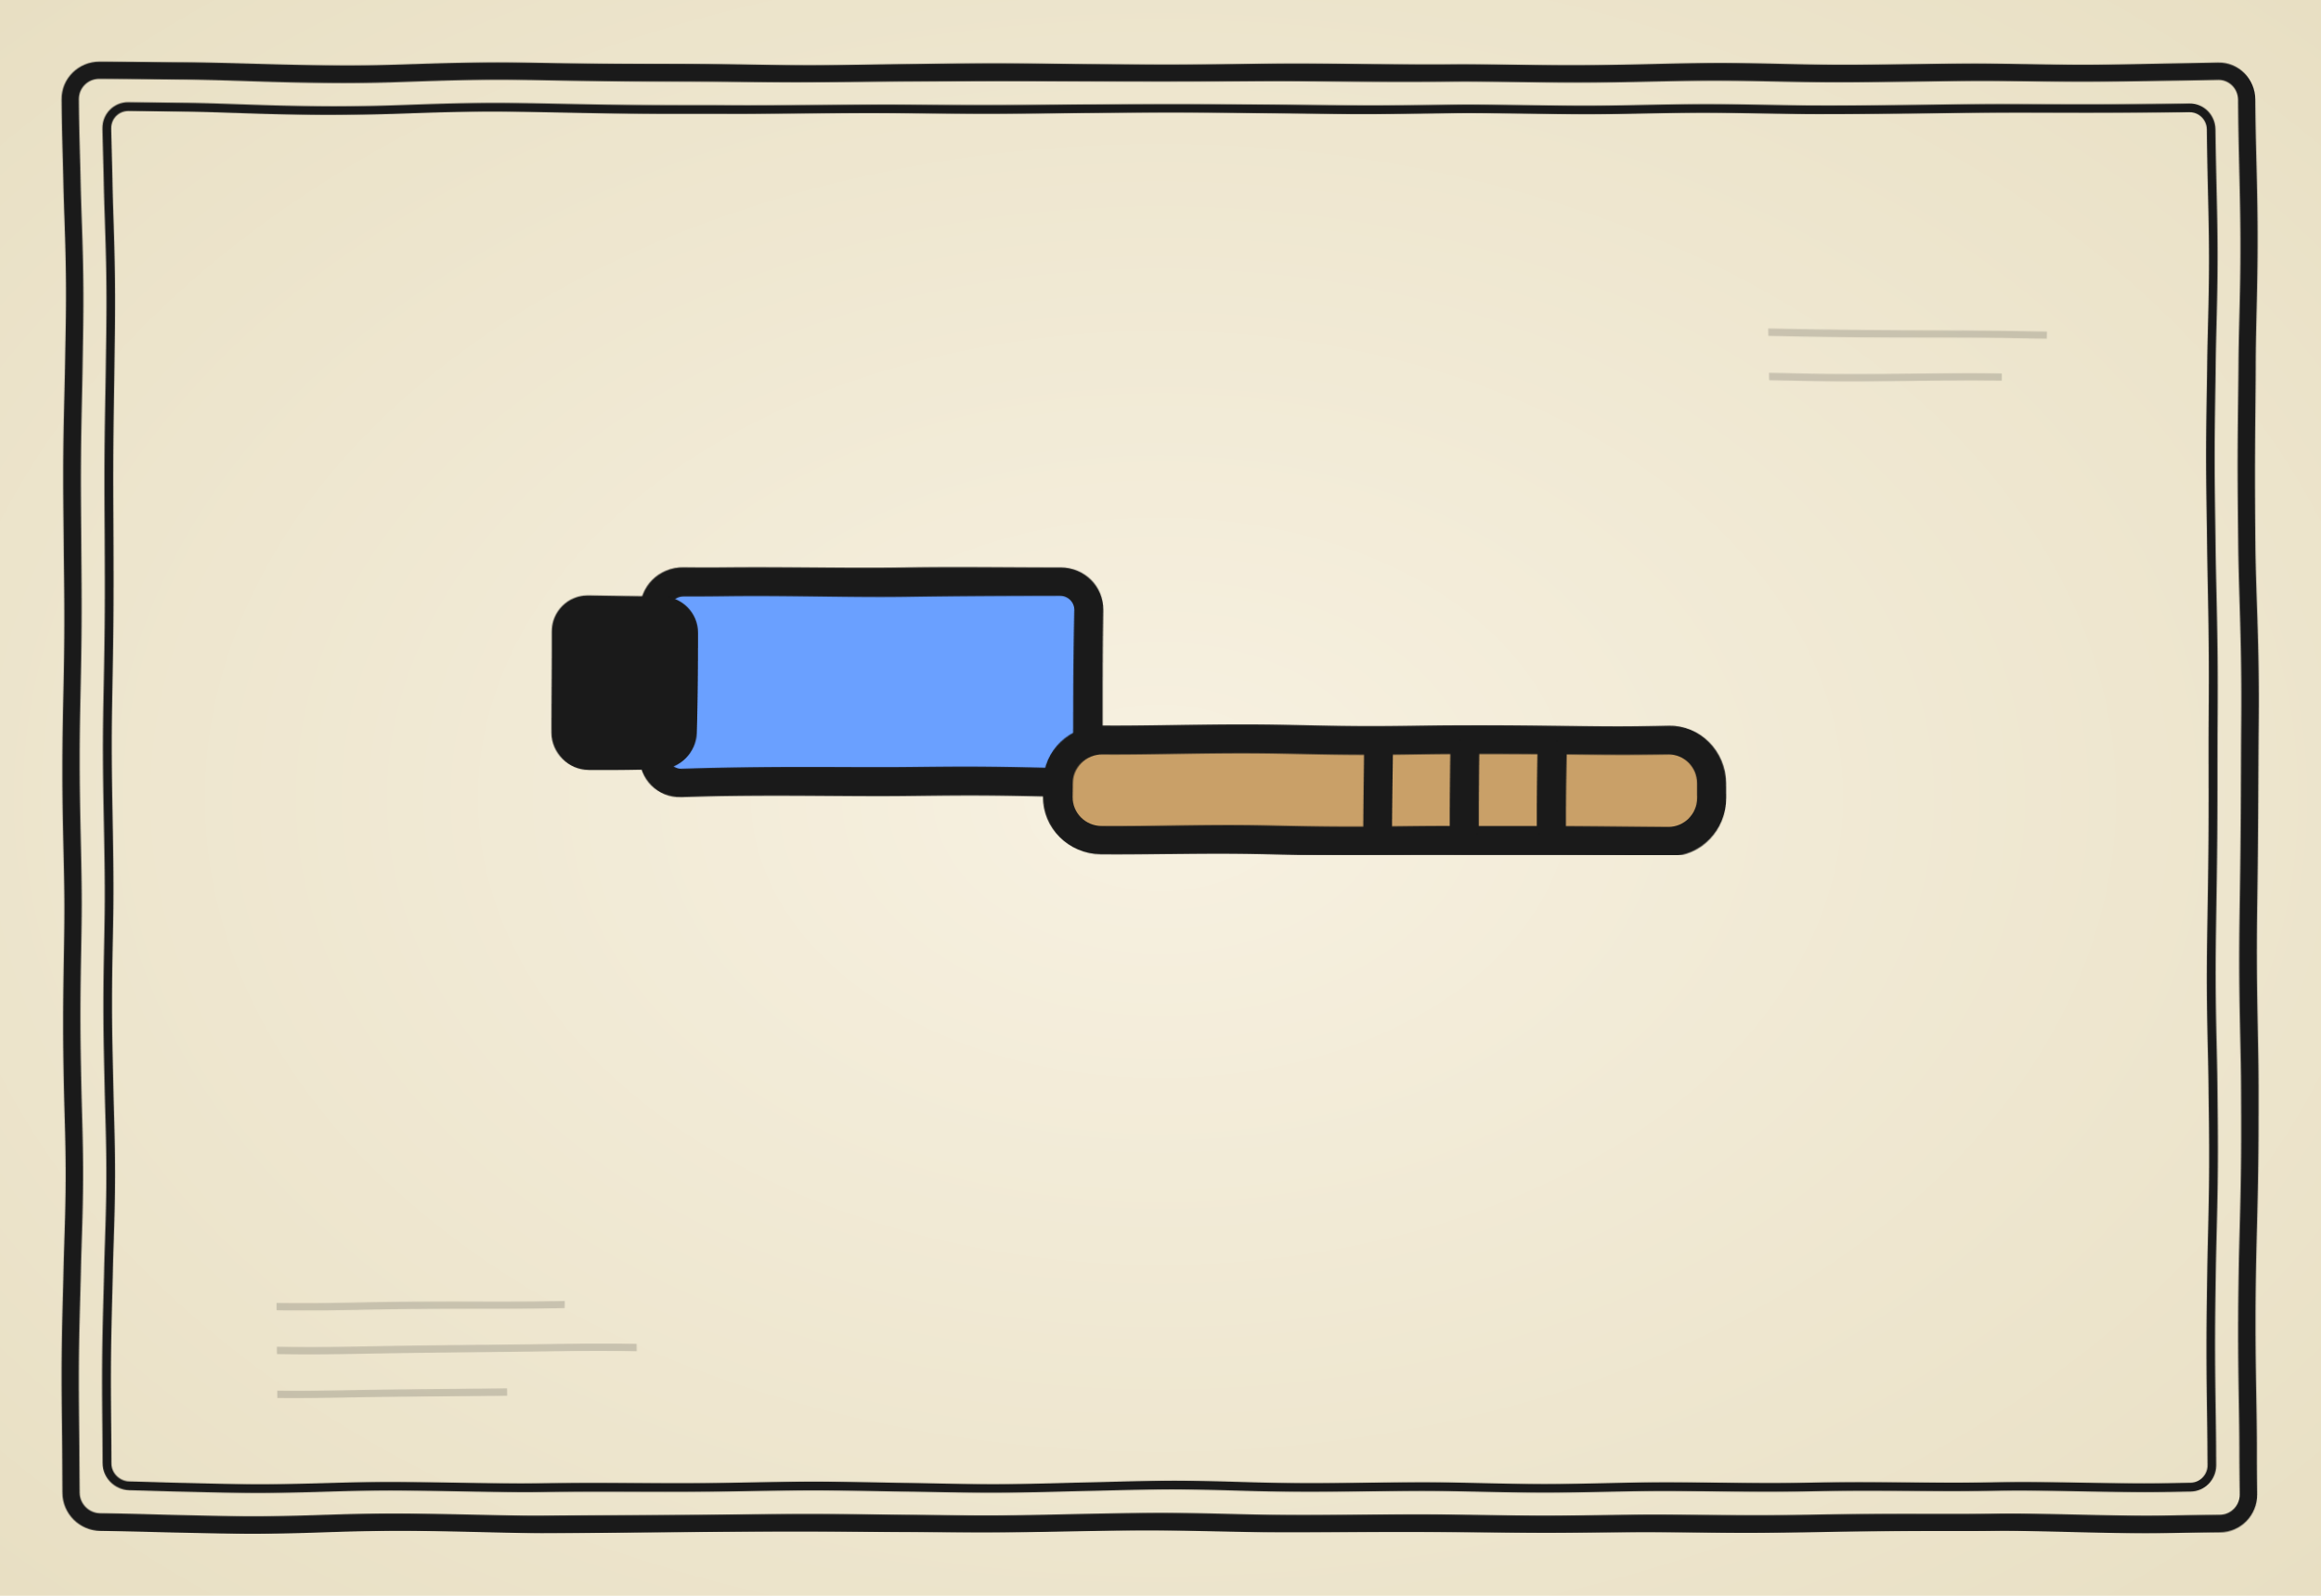
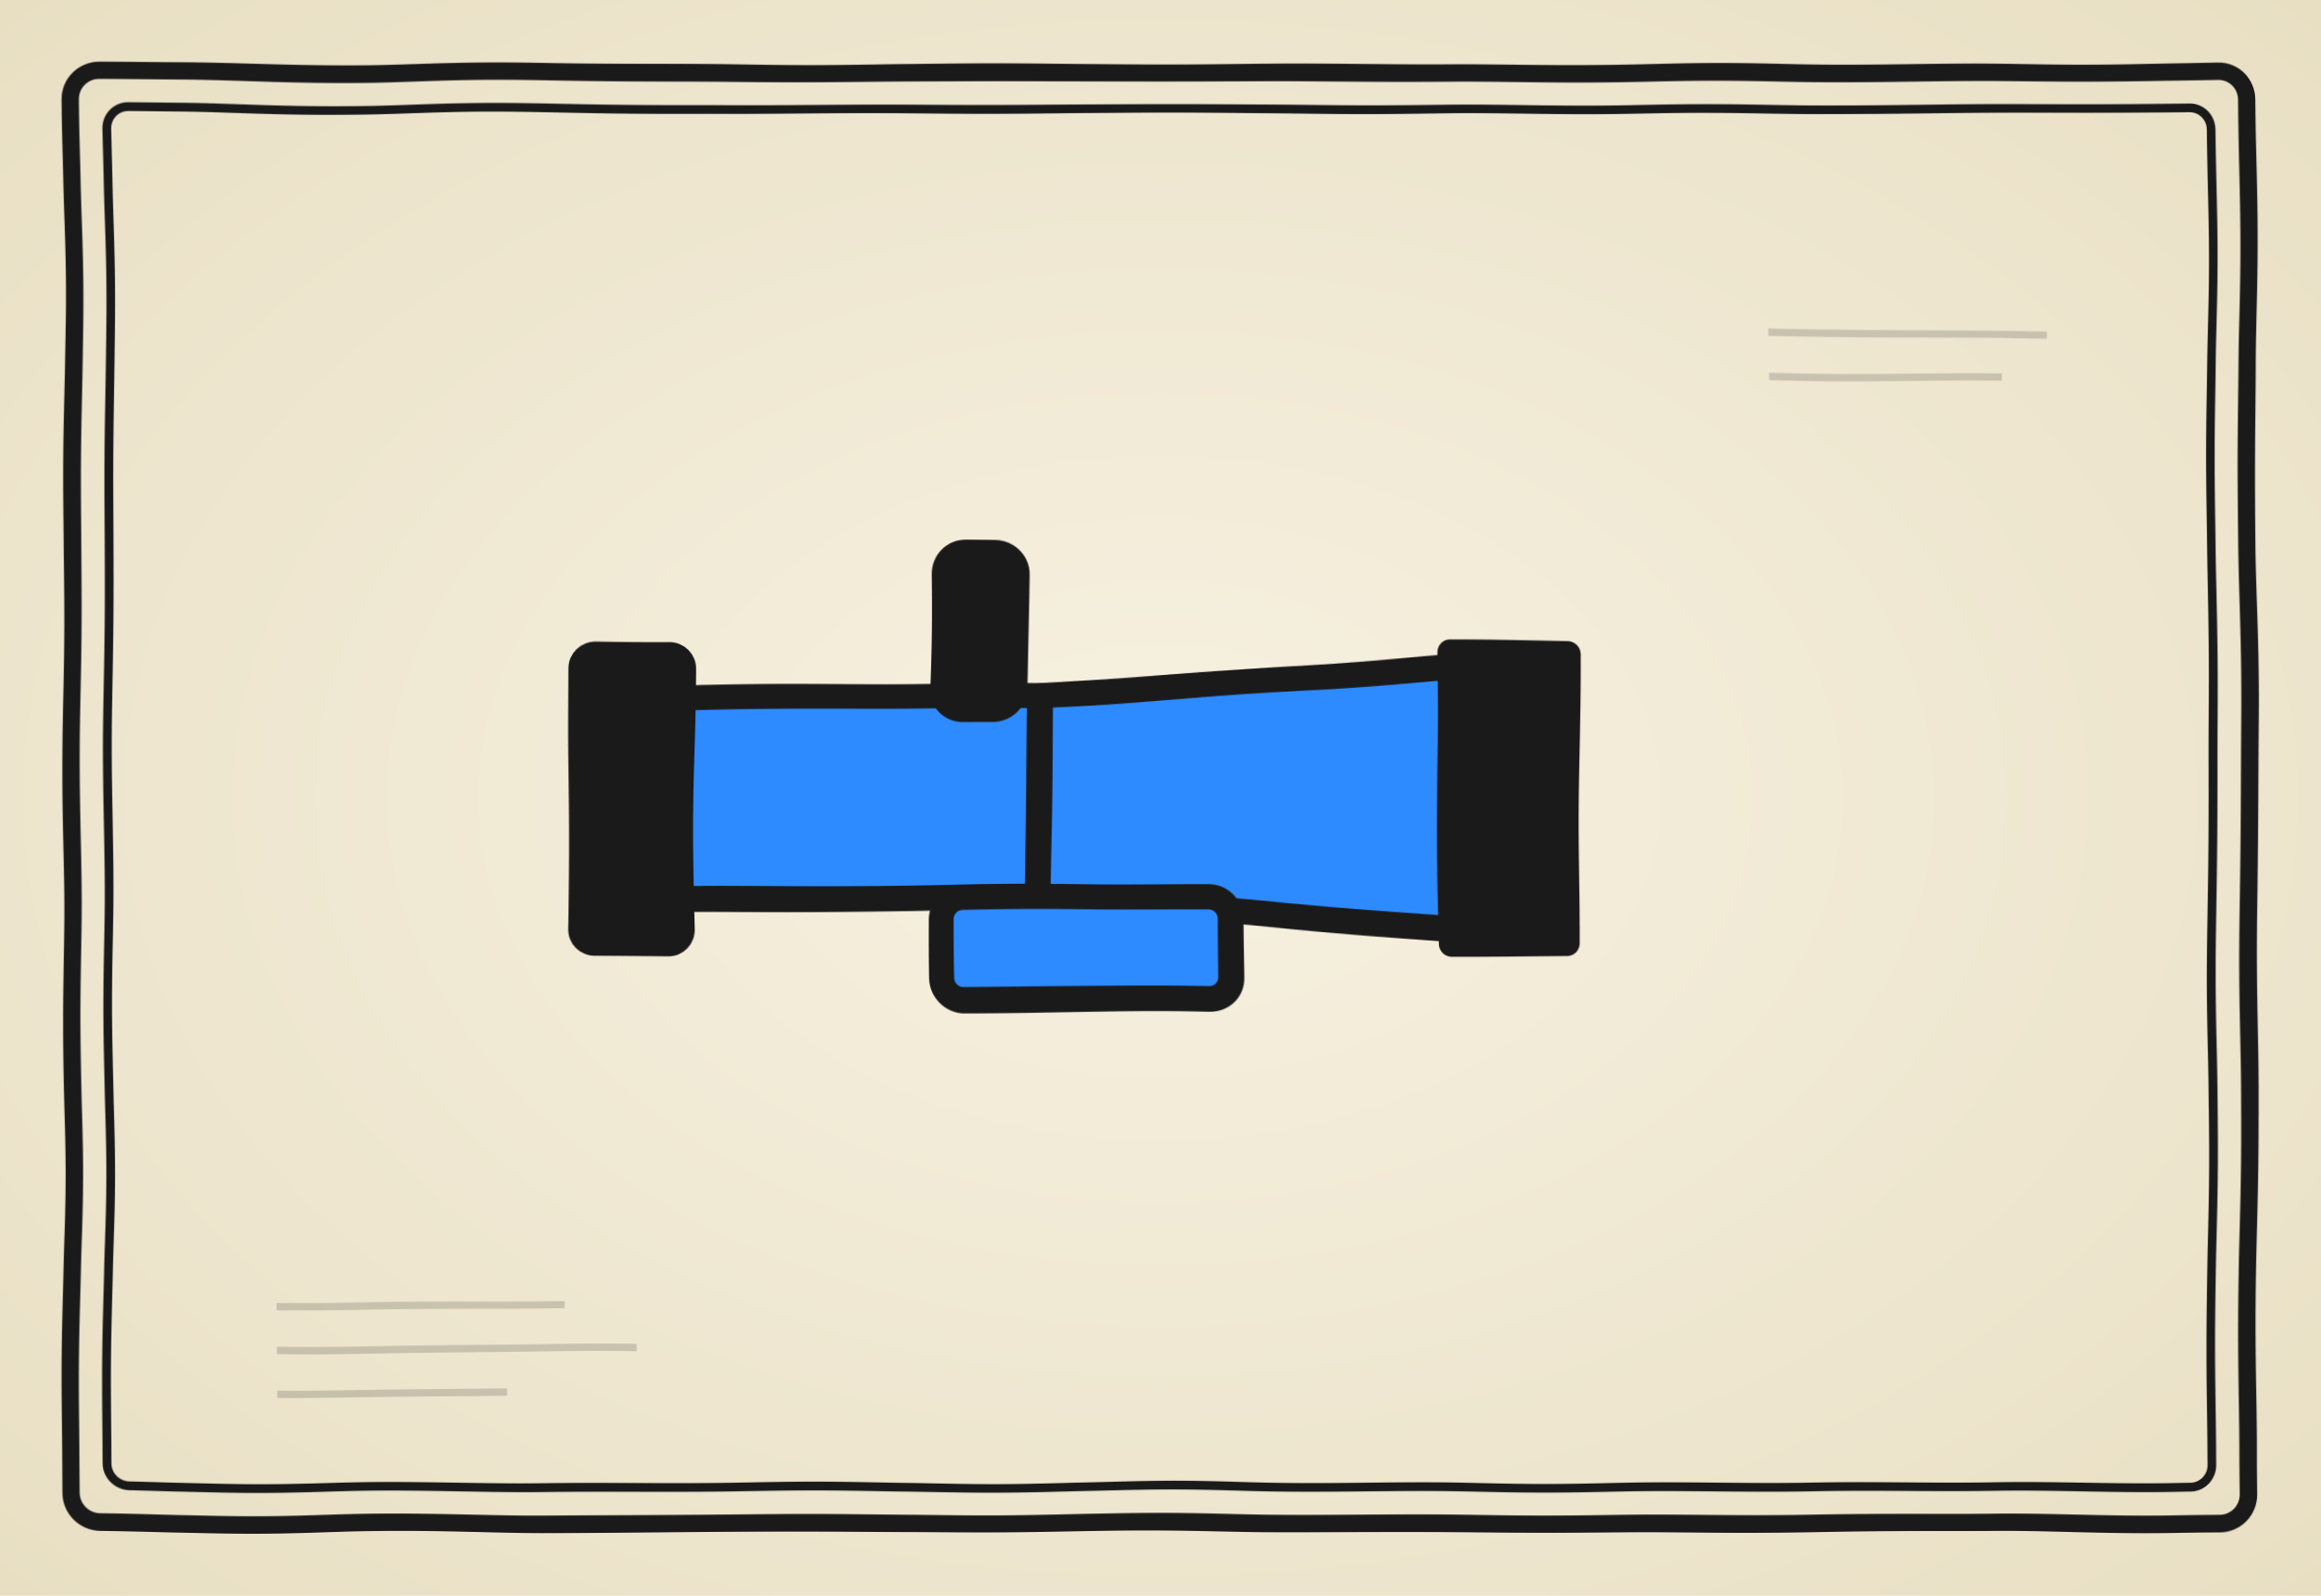
<svg xmlns="http://www.w3.org/2000/svg" viewBox="0 0 320 220" role="img" aria-label="das B-Mehrzweckstrahlrohr">
  <defs>
    <radialGradient id="paper" cx="50%" cy="50%" r="70%">
      <stop offset="0%" stop-color="#f7f1e1" />
      <stop offset="100%" stop-color="#e8dfc3" />
    </radialGradient>
    <filter id="sketch" x="-5%" y="-5%" width="110%" height="110%">
      <feTurbulence type="fractalNoise" baseFrequency="0.02" numOctaves="2" seed="282" />
      <feDisplacementMap in="SourceGraphic" scale="1.8" />
    </filter>
    <filter id="sketchLight" x="-5%" y="-5%" width="110%" height="110%">
      <feTurbulence type="fractalNoise" baseFrequency="0.04" numOctaves="1" seed="285" />
      <feDisplacementMap in="SourceGraphic" scale="1.1" />
    </filter>
  </defs>
  <rect width="320" height="220" fill="url(#paper)" />
  <g fill="none" stroke="#1a1a1a" stroke-linecap="round" stroke-linejoin="round" filter="url(#sketchLight)">
    <rect x="10" y="10" width="300" height="200" stroke-width="2.4" rx="4" />
    <rect x="15" y="15" width="290" height="190" stroke-width="1.2" rx="3" />
  </g>
  <g stroke="#1a1a1a" stroke-width="1" opacity="0.18" filter="url(#sketchLight)">
    <line x1="38" y1="180" x2="78" y2="180" />
    <line x1="38" y1="186" x2="88" y2="186" />
    <line x1="38" y1="192" x2="70" y2="192" />
    <line x1="244" y1="46" x2="282" y2="46" />
    <line x1="244" y1="52" x2="276" y2="52" />
  </g>
  <g filter="url(#sketch)">
-     <g stroke="#1a1a1a" stroke-width="4" stroke-linejoin="round" stroke-linecap="round" fill="#6aa0ff">
-       <rect x="90" y="80" width="60" height="28" rx="4" />
-       <rect x="78" y="84" width="16" height="20" rx="3" fill="#1a1a1a" />
-       <rect x="146" y="102" width="90" height="14" rx="6" fill="#c9a068" />
-       <line x1="190" y1="104" x2="190" y2="114" />
-       <line x1="202" y1="104" x2="202" y2="114" />
-       <line x1="214" y1="104" x2="214" y2="114" />
+     <g stroke="#1a1a1a" stroke-width="3.5" stroke-linejoin="round" stroke-linecap="round">
+       <rect x="80" y="90" width="14" height="40" rx="2" fill="#1a1a1a" />
+       <rect x="94" y="96" width="49.5" height="28" fill="#2e8bff" />
+       <path d="M 143.5 96 L 200 92 L 200 128 L 143.5 124 Z" fill="#2e8bff" />
+       <rect x="200" y="90" width="16" height="40" fill="#1a1a1a" />
+       <rect x="130" y="76" width="10" height="22" rx="3" fill="#1a1a1a" />
+       <rect x="130" y="124" width="40" height="14" rx="3" fill="#2e8bff" />
    </g>
  </g>
</svg>
